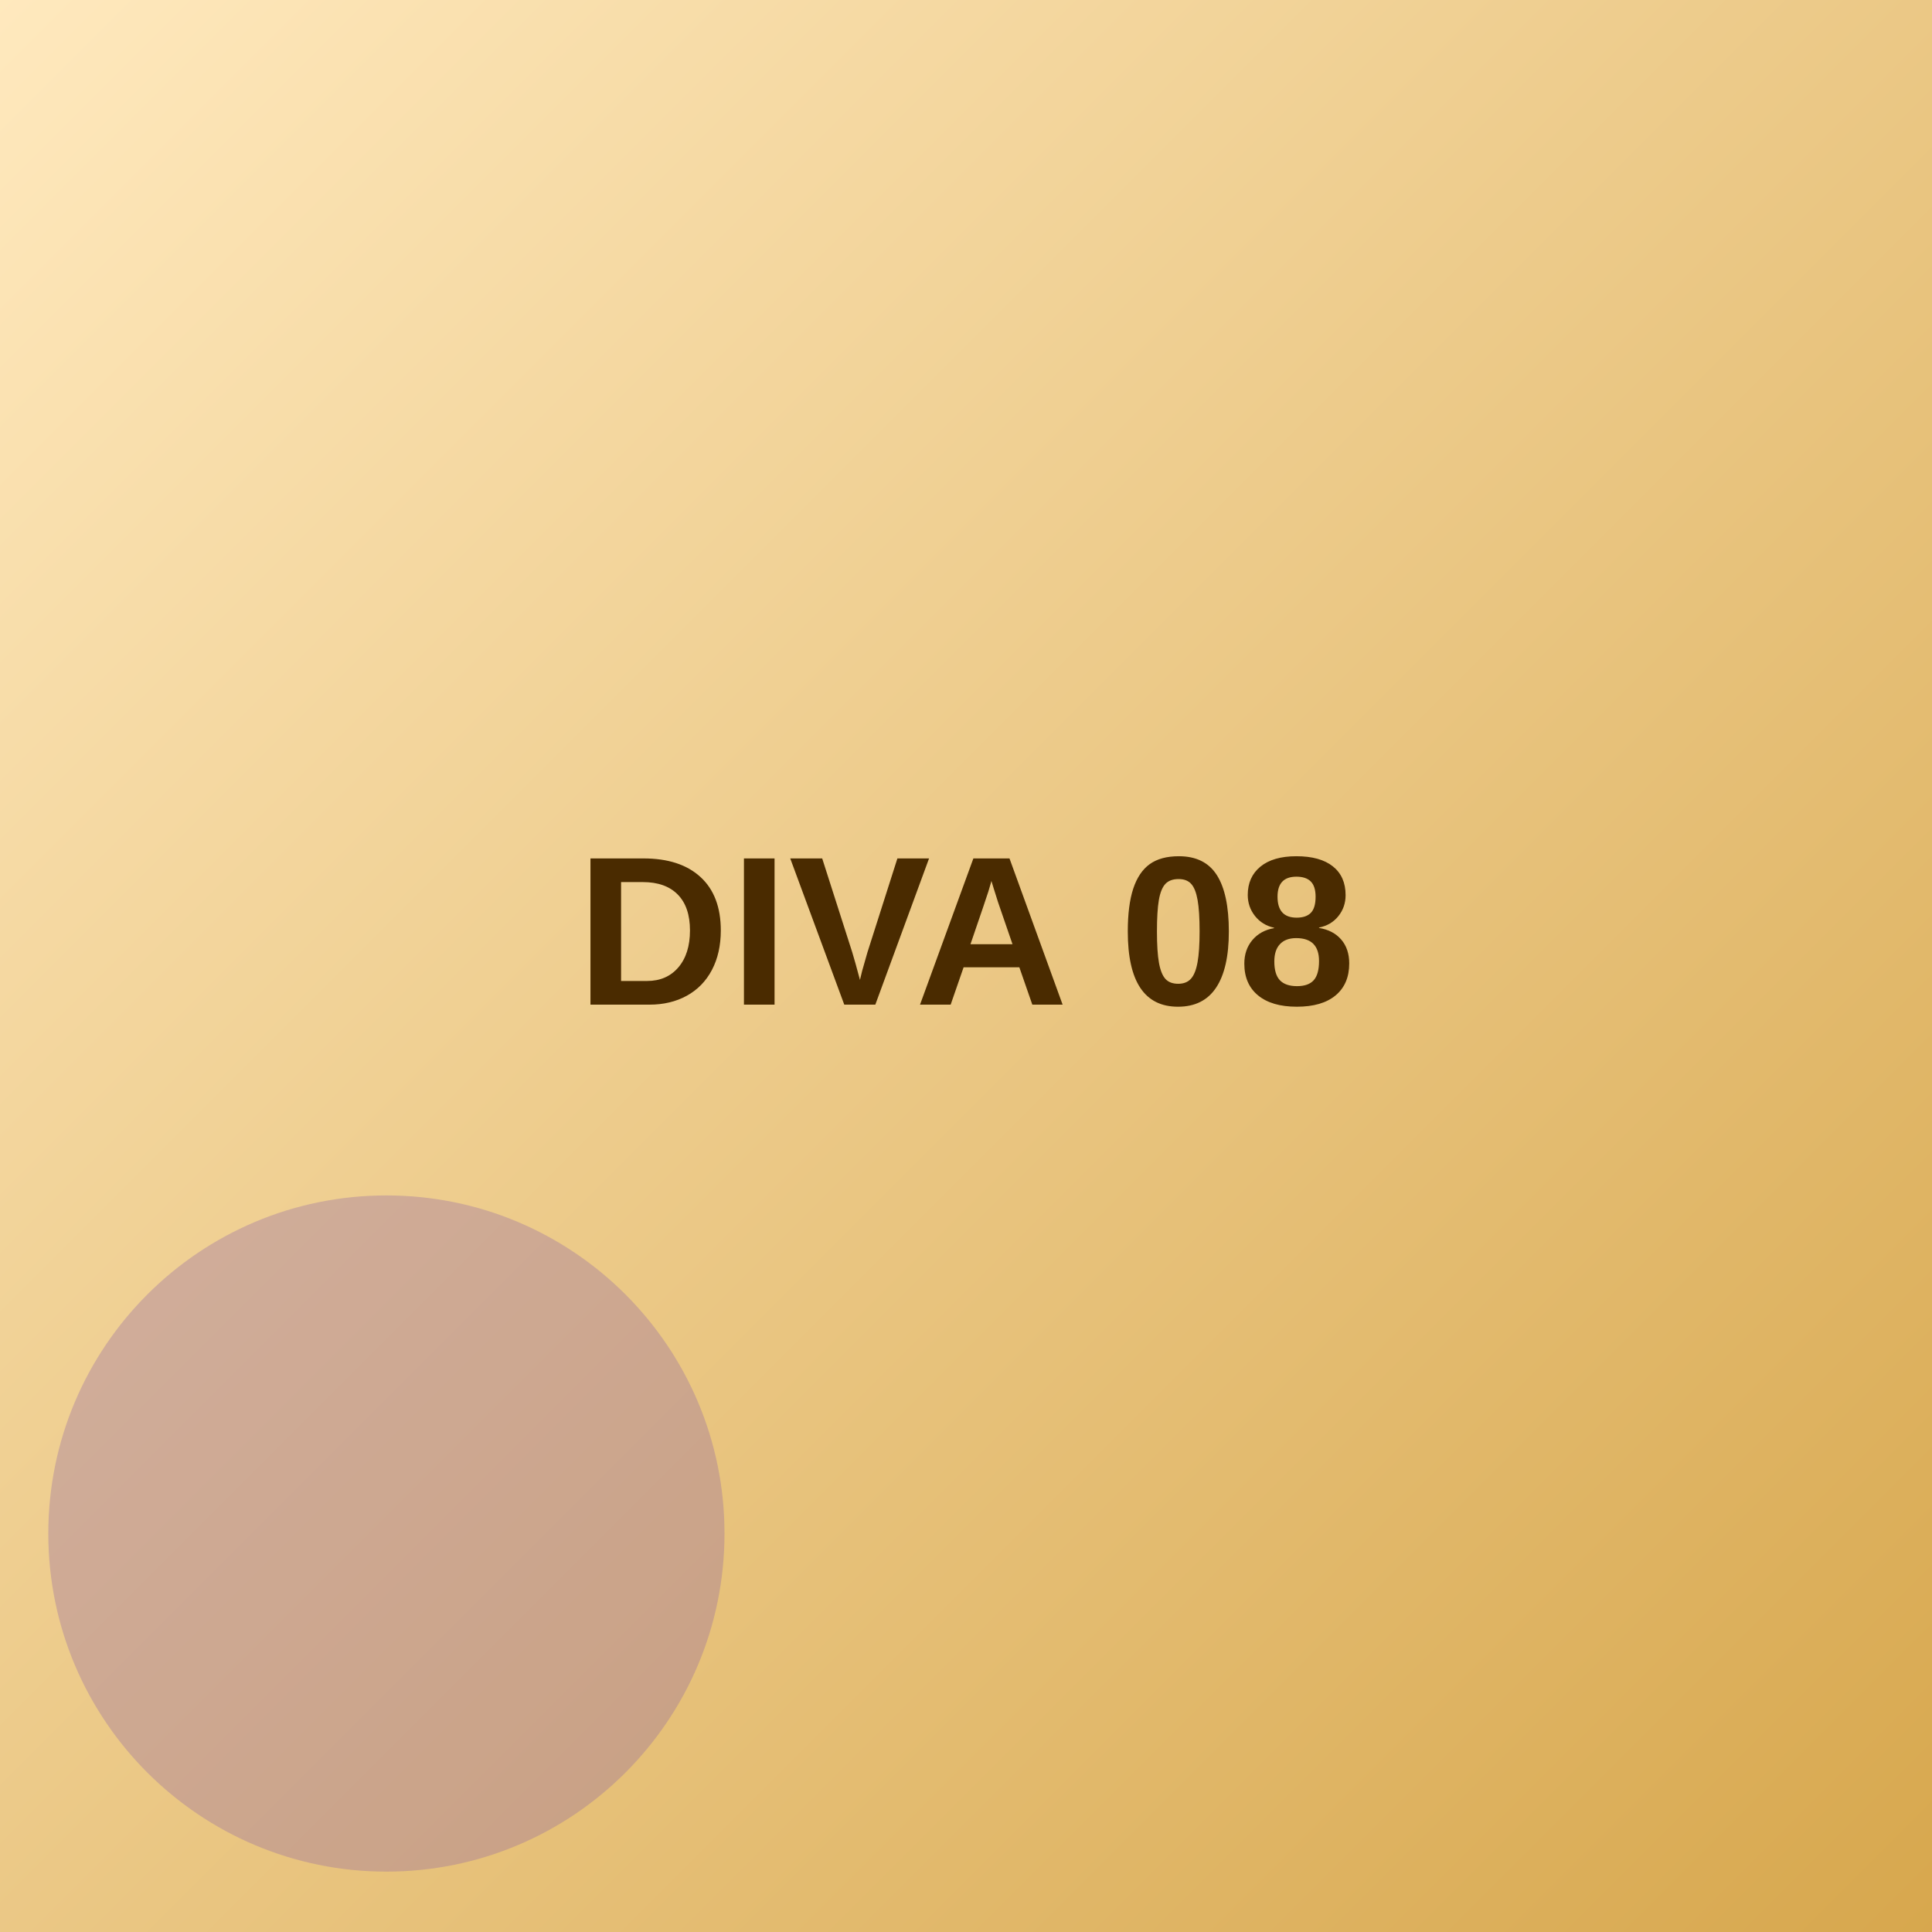
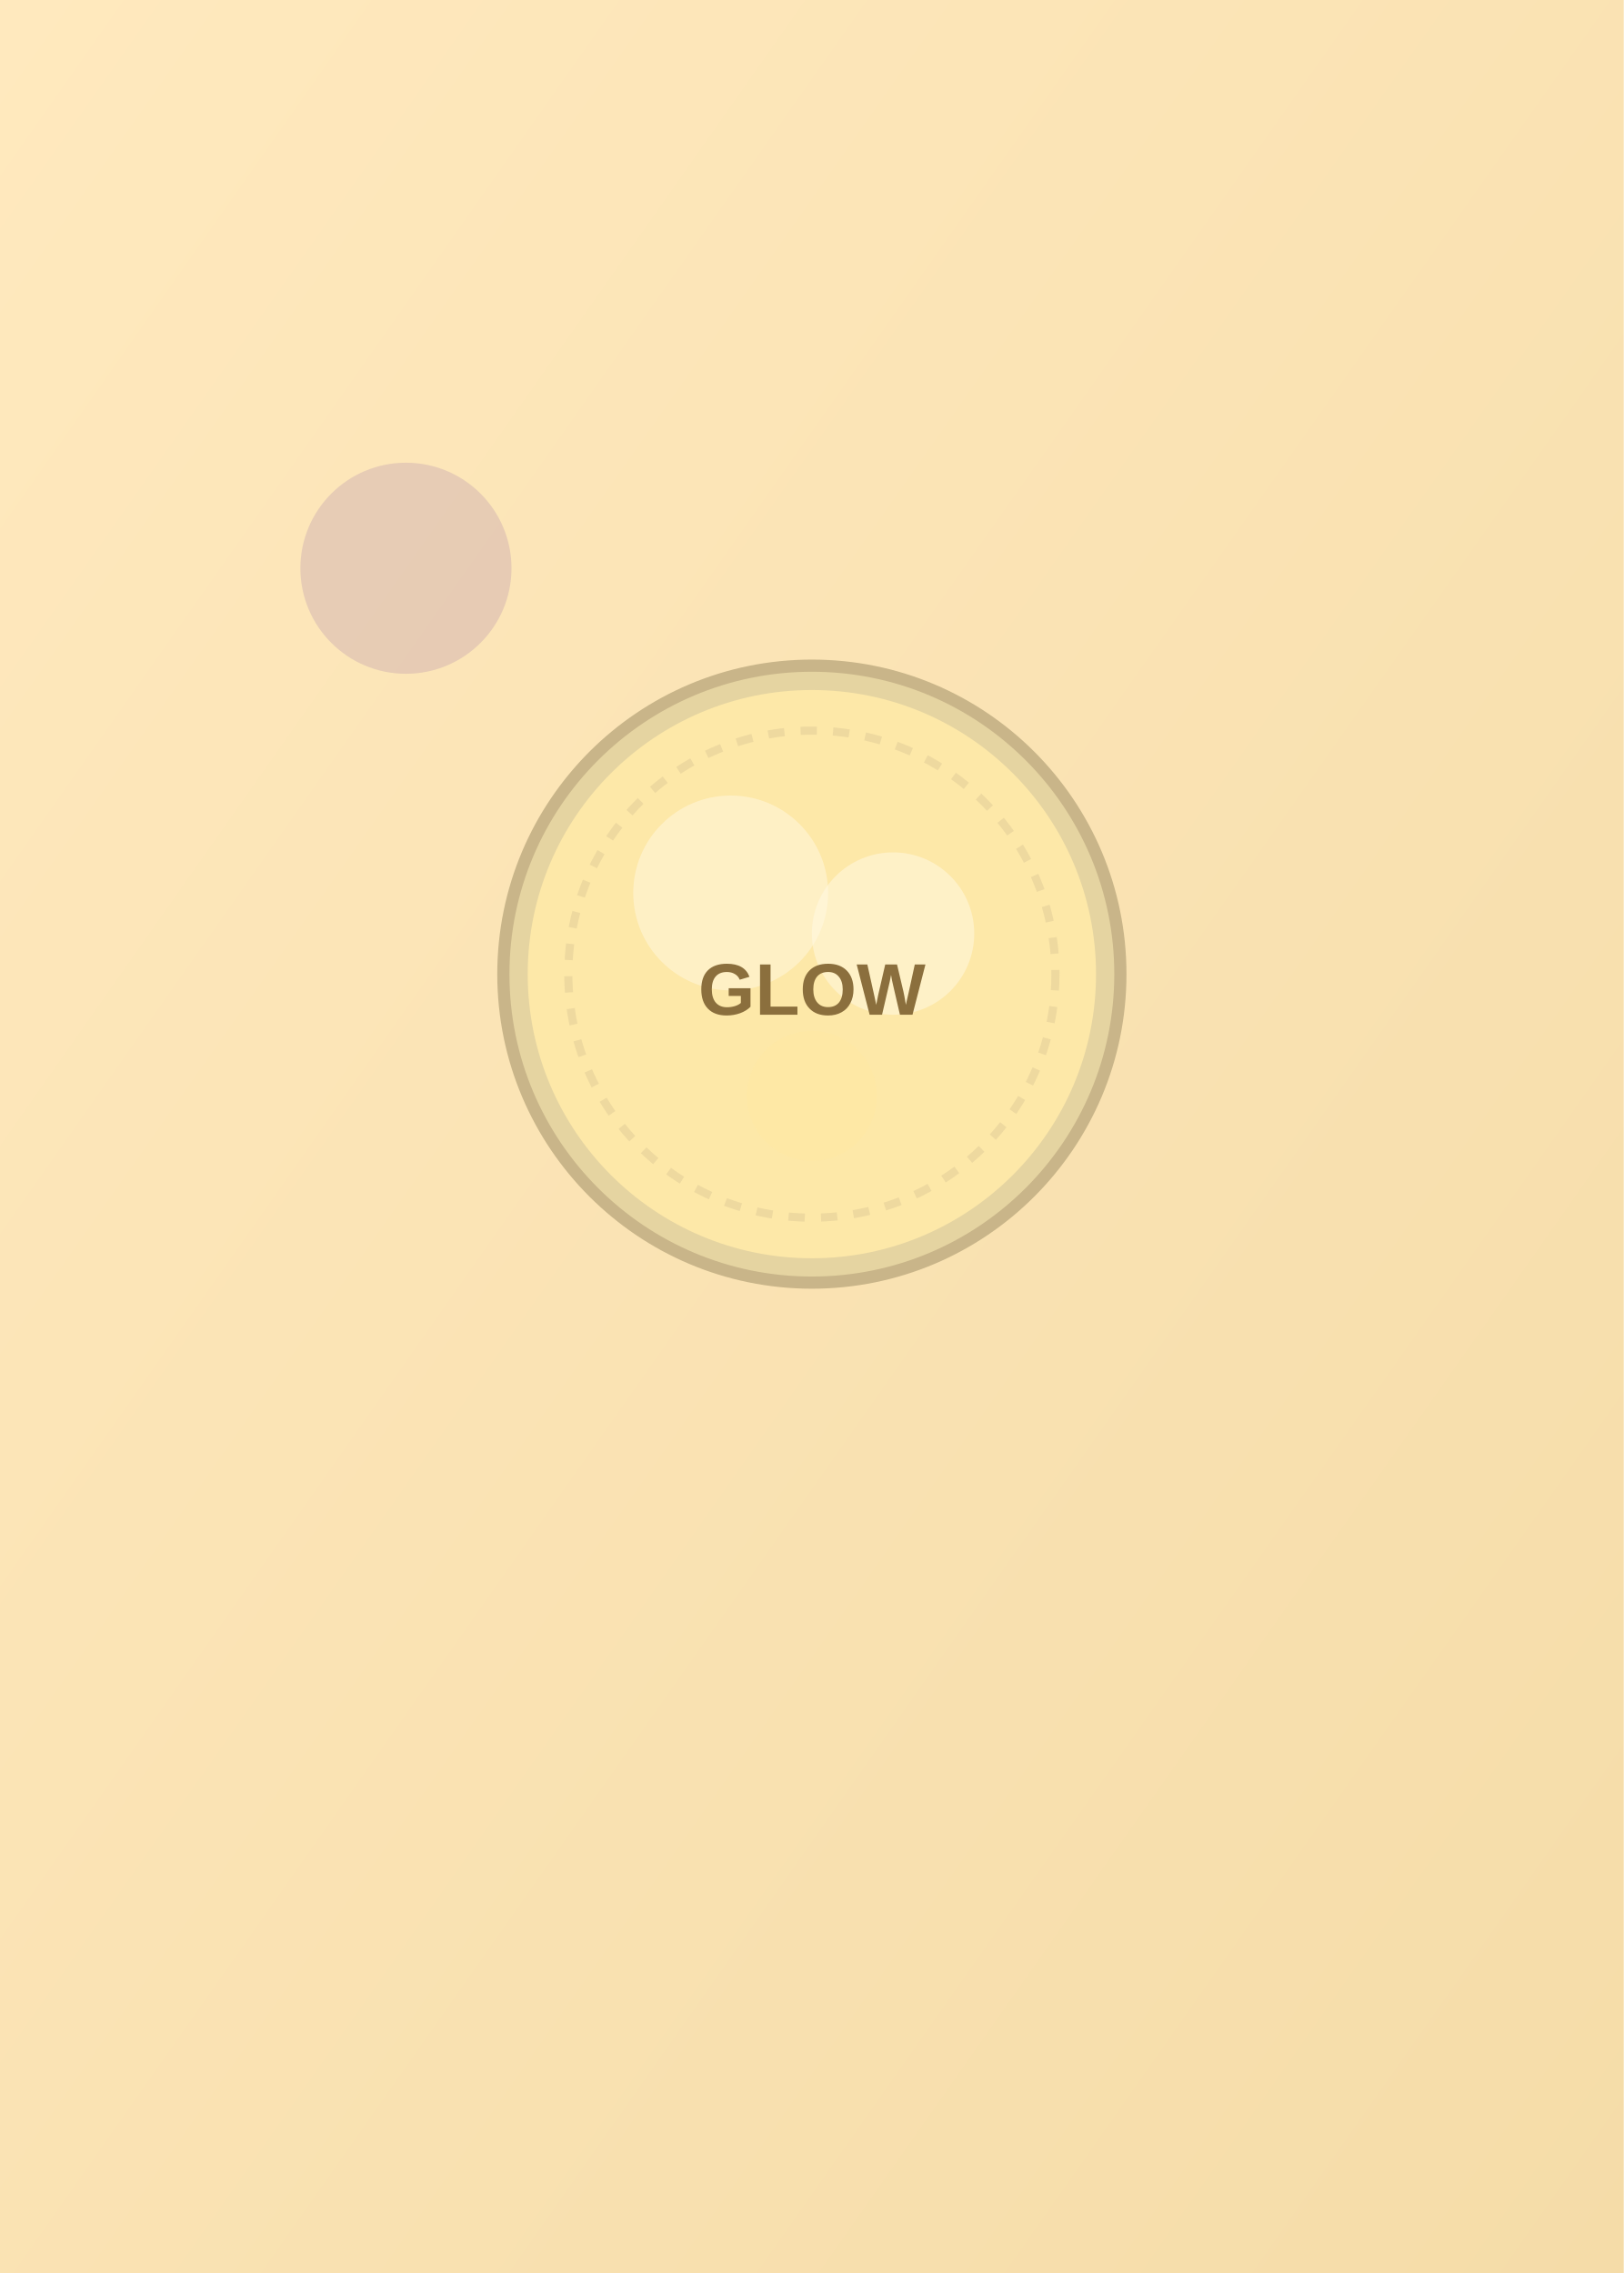
- <svg xmlns="http://www.w3.org/2000/svg" viewBox="0 0 800 800" role="img" aria-labelledby="t d">
+ <svg xmlns="http://www.w3.org/2000/svg" viewBox="0 0 200 280" role="img">
  <defs>
-     <linearGradient id="g" x1="0" y1="0" x2="1" y2="1">
+     <linearGradient id="bgGrad" x1="0" y1="0" x2="1" y2="1">
      <stop offset="0%" stop-color="#ffe9be" />
-       <stop offset="100%" stop-color="#d7a74d" />
+       <stop offset="100%" stop-color="#f5dca8" />
    </linearGradient>
  </defs>
-   <rect width="800" height="800" fill="url(#g)" />
-   <circle cx="160" cy="635" r="140" fill="#8f65a4" opacity="0.33" />
-   <text x="50%" y="52%" text-anchor="middle" font-family="Arial, sans-serif" font-size="88" font-weight="700" fill="#4a2b00">DIVA 08</text>
+   <rect width="200" height="280" fill="url(#bgGrad)" />
+   <circle cx="50" cy="70" r="13" fill="#8f65a4" opacity="0.2" />
+   <circle cx="100" cy="120" r="38" fill="#e5d4a1" stroke="#c9b589" stroke-width="1.5" />
+   <circle cx="100" cy="120" r="35" fill="#fde8a8" />
+   <circle cx="90" cy="110" r="12" fill="#fff5d9" opacity="0.6" />
+   <circle cx="110" cy="115" r="10" fill="#fff9e6" opacity="0.5" />
+   <circle cx="100" cy="135" r="8" fill="#ffe8a0" opacity="0.4" />
+   <circle cx="100" cy="120" r="30" fill="none" stroke="rgba(201, 181, 137, 0.3)" stroke-width="1" stroke-dasharray="2,2" />
+   <text x="100" y="125" text-anchor="middle" font-family="Arial, sans-serif" font-size="9" font-weight="700" fill="#8b6f3d">GLOW</text>
</svg>
